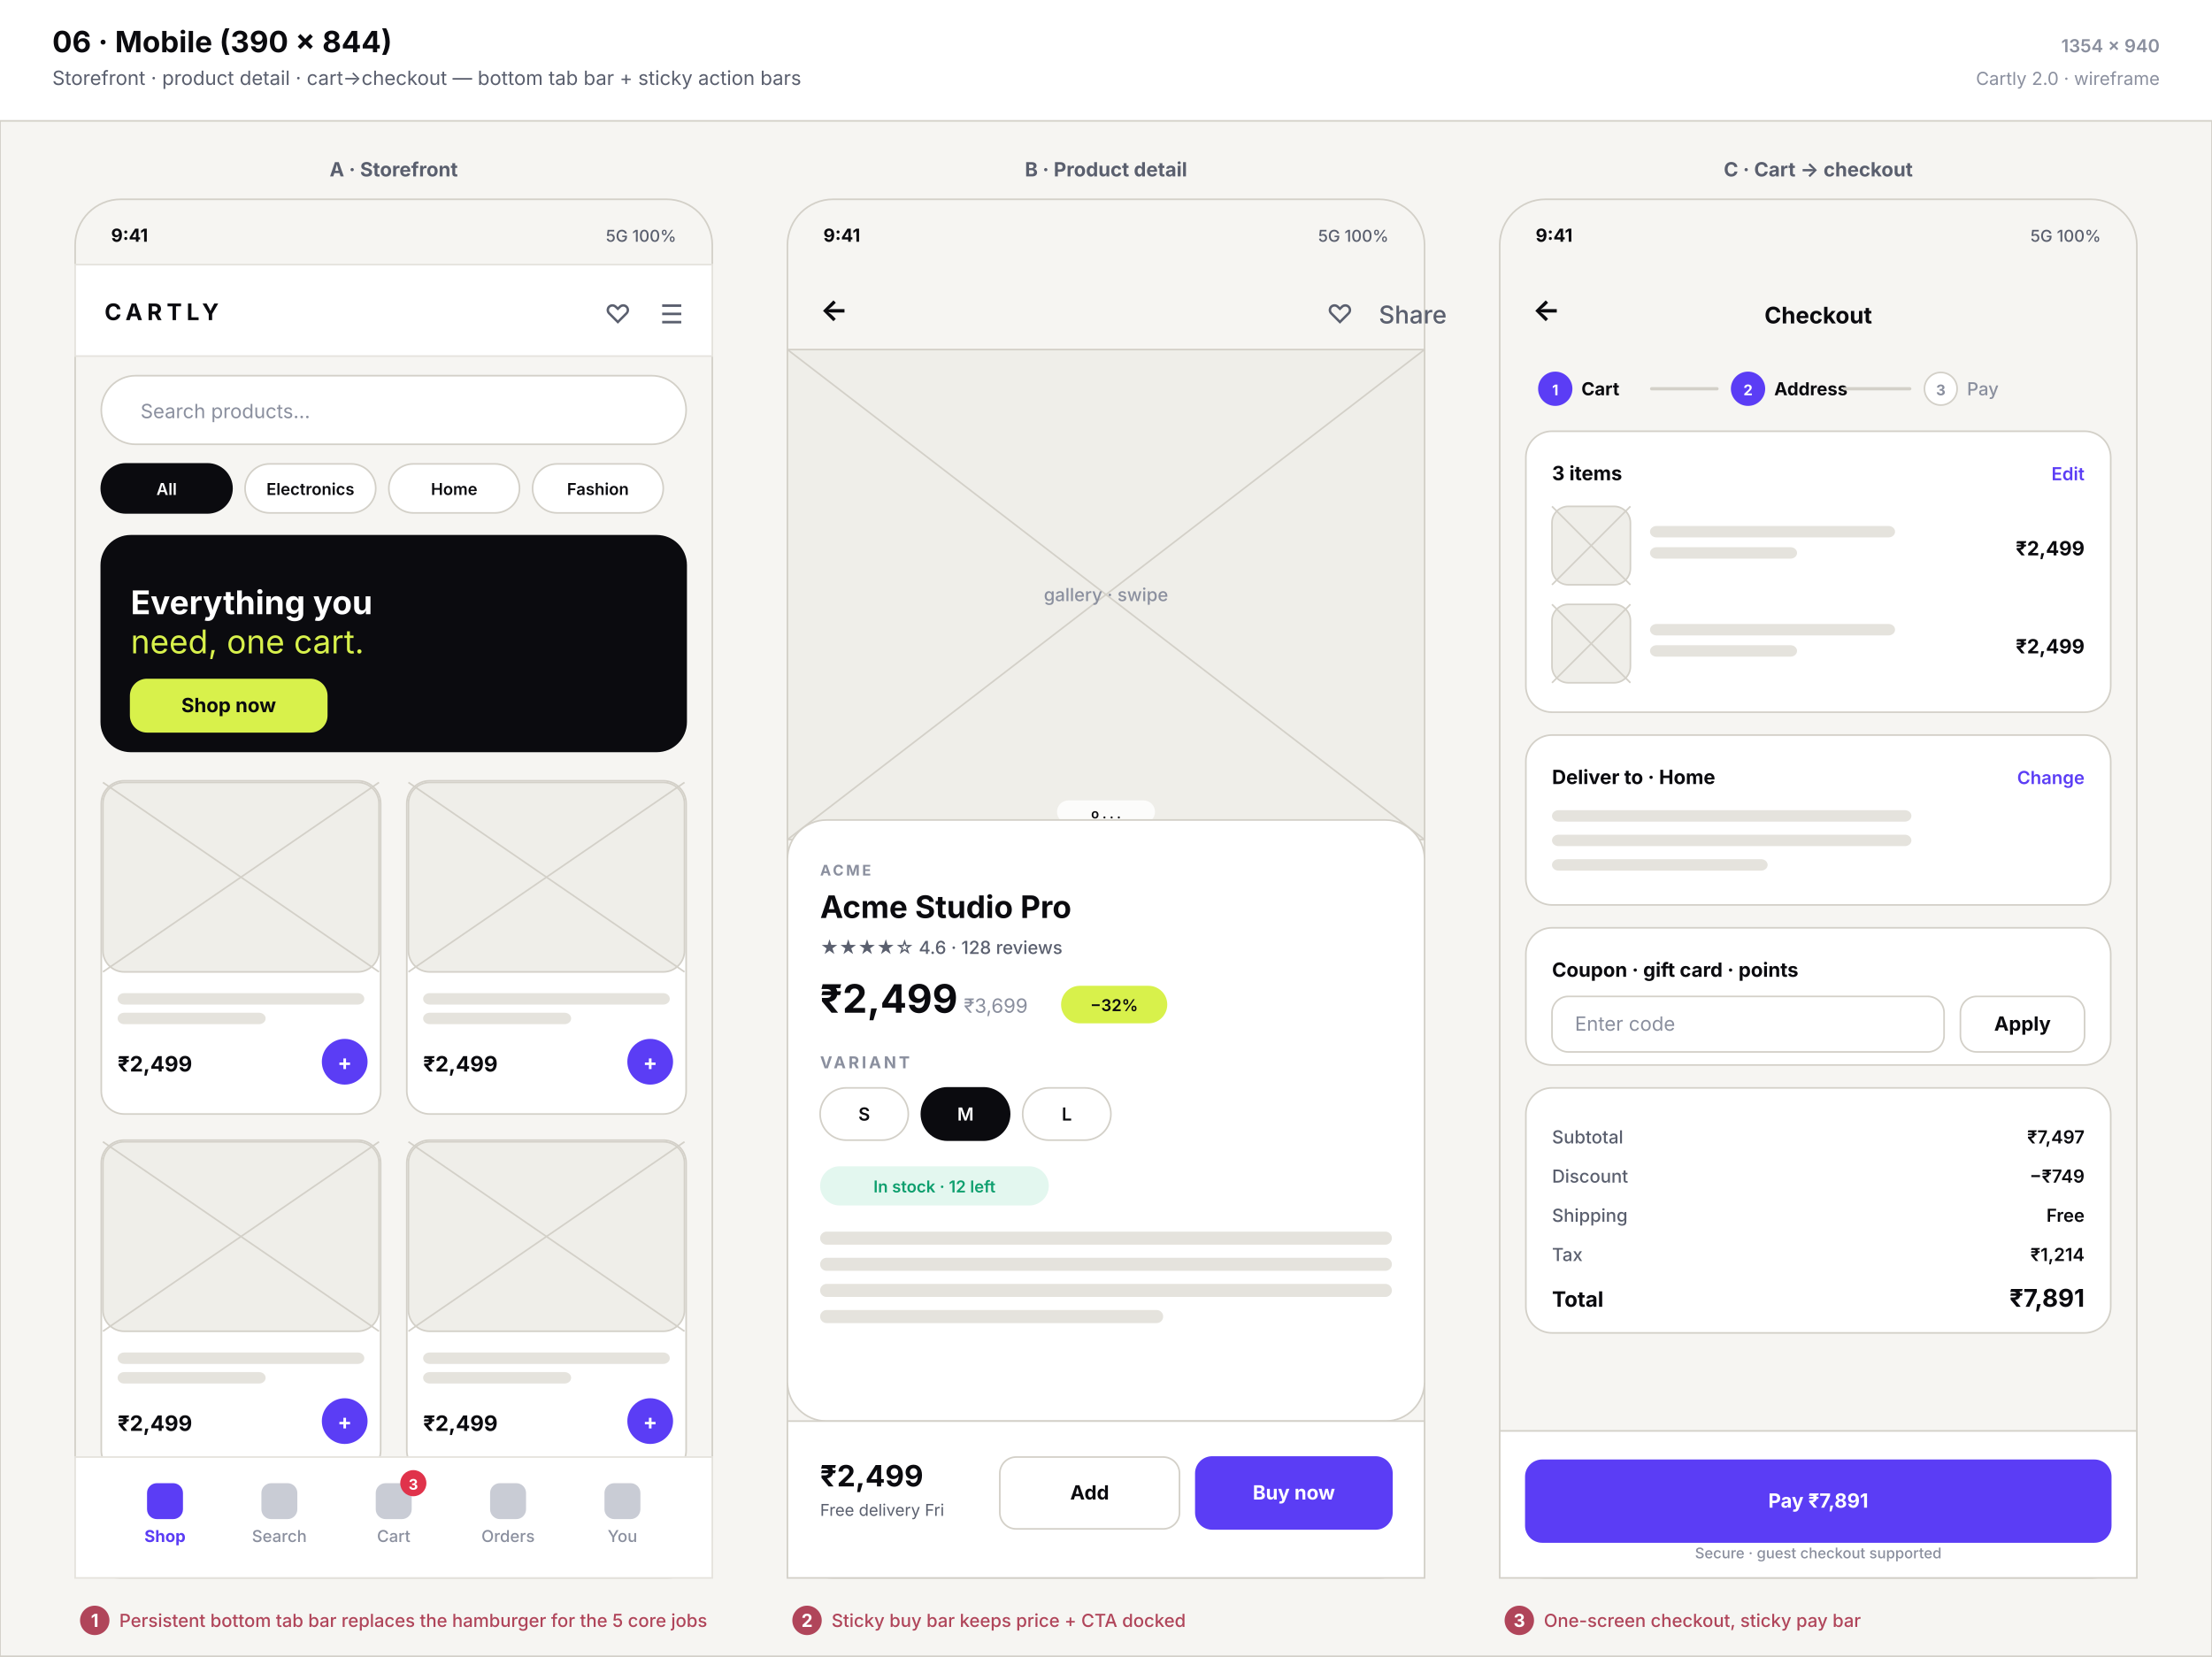
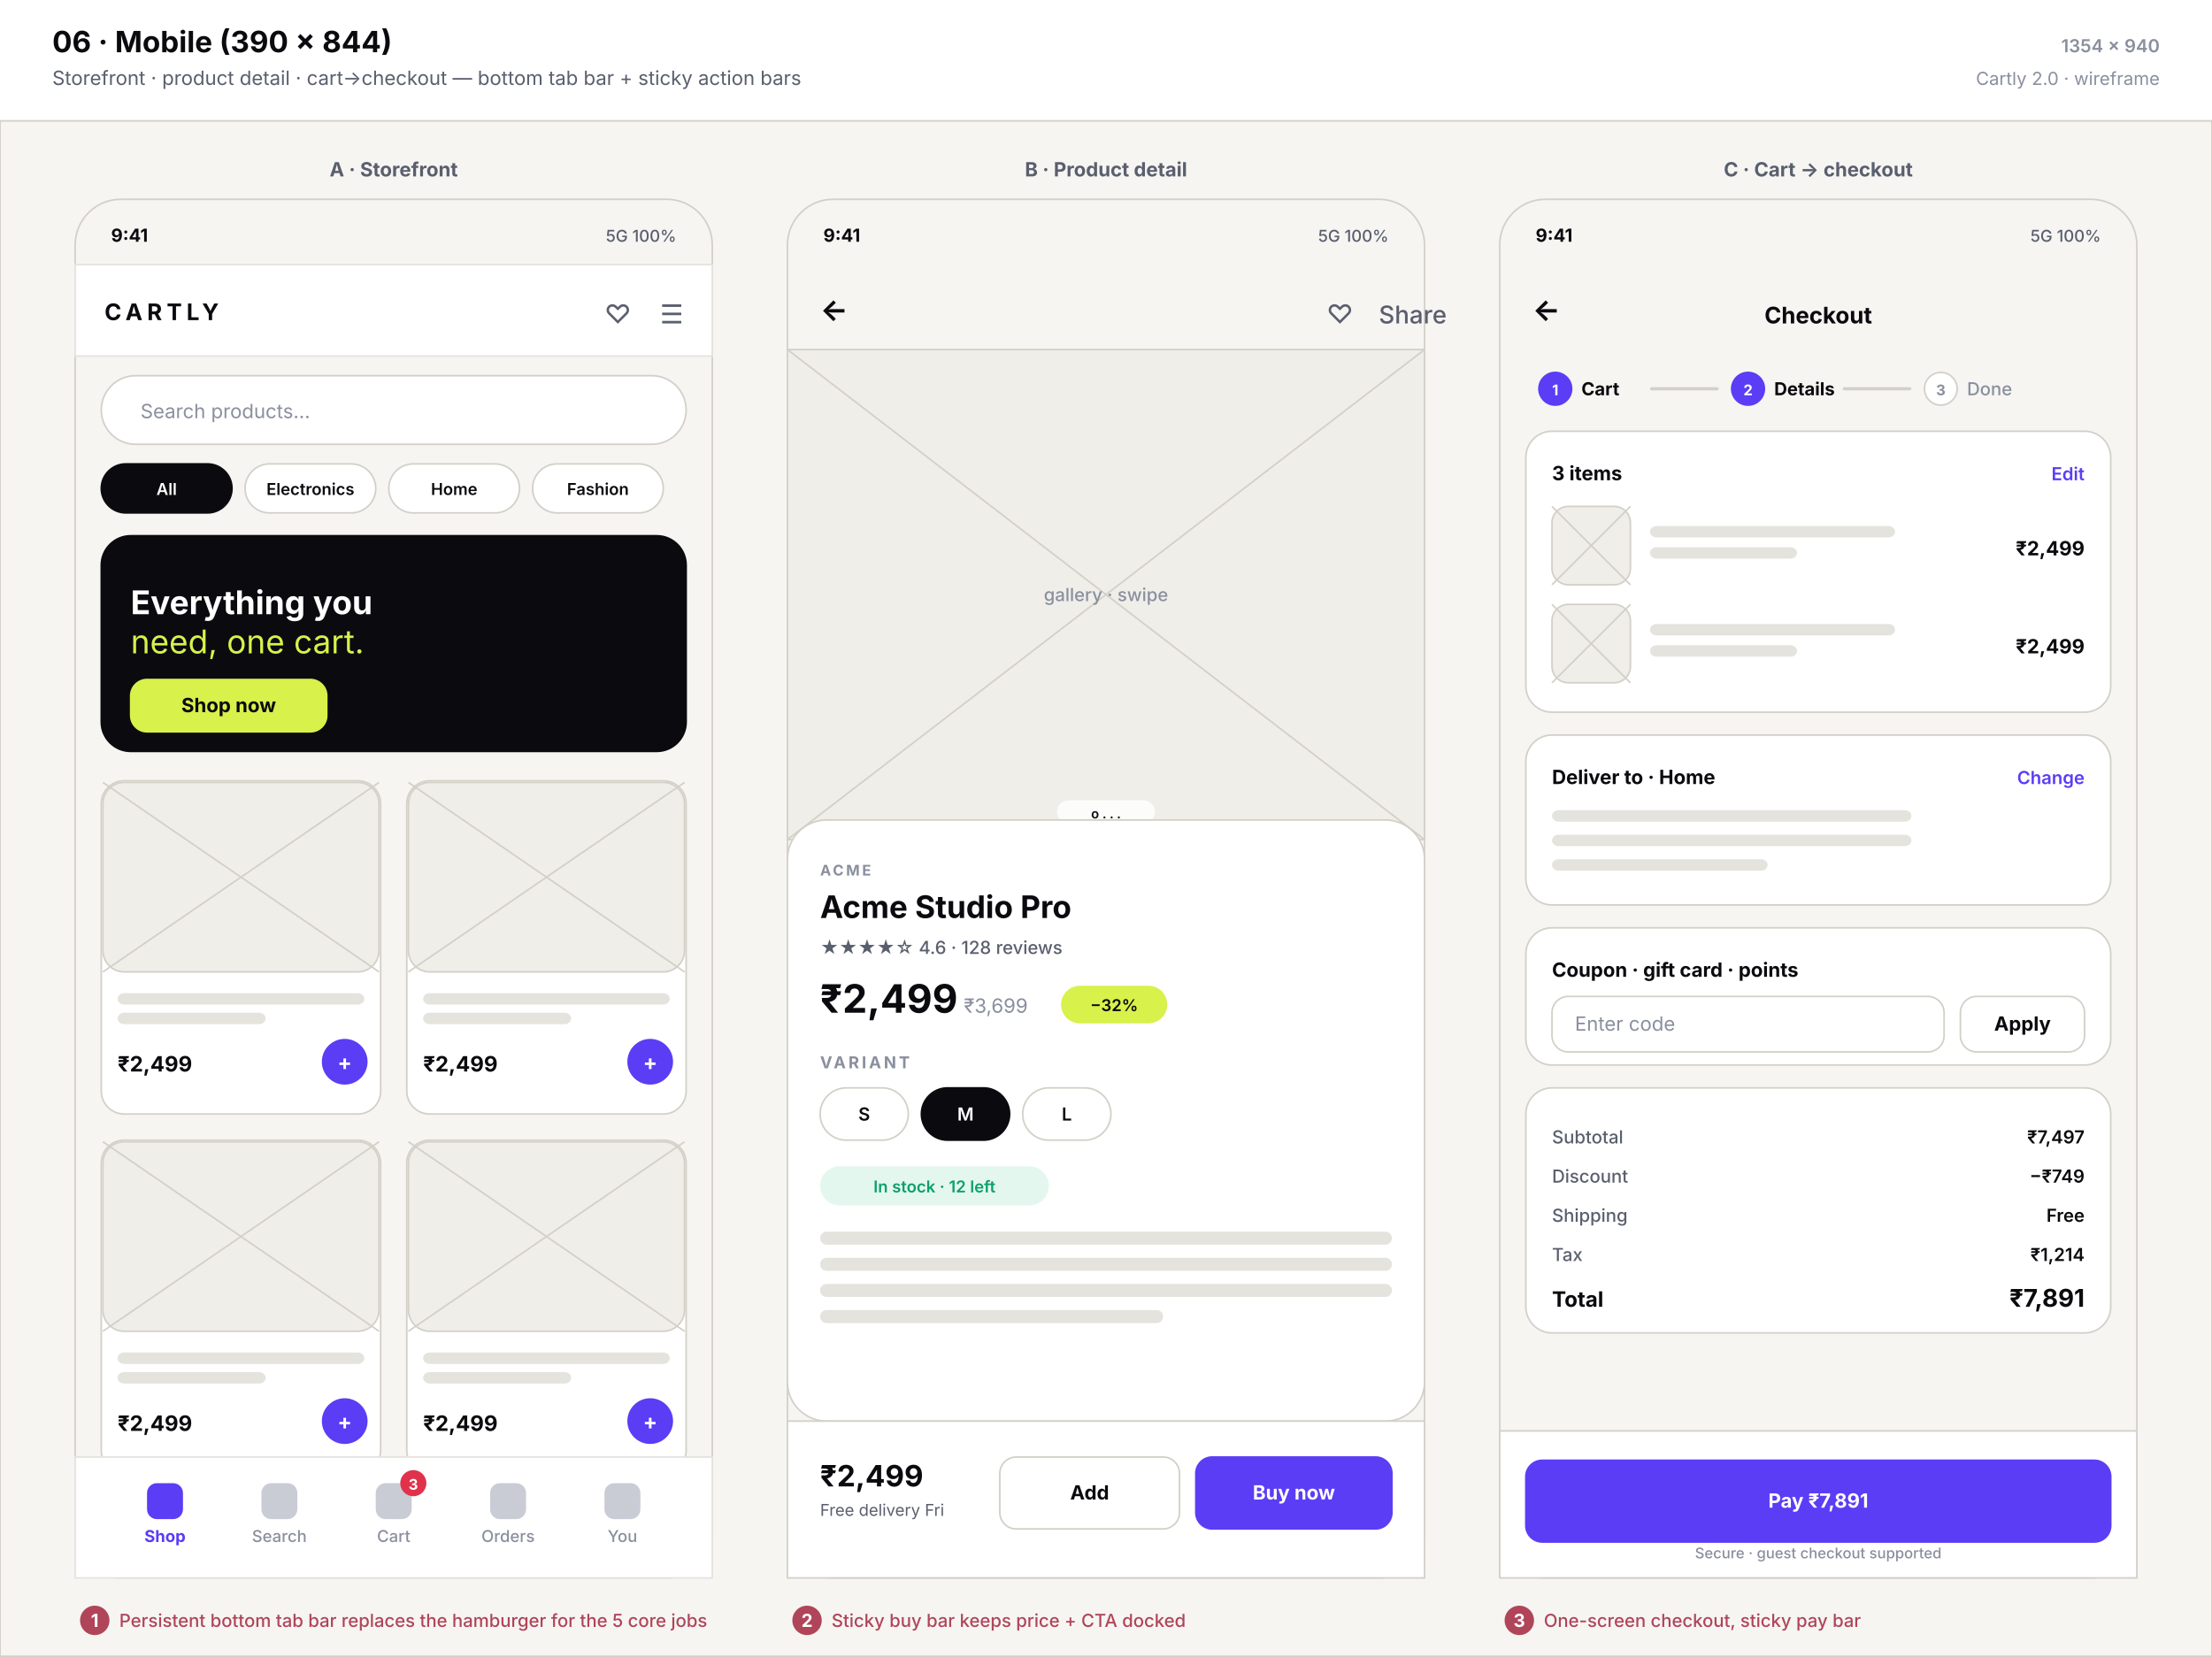
<svg xmlns="http://www.w3.org/2000/svg" width="1354" height="1014" viewBox="0 0 1354 1014">
  <rect width="1354" height="1014" fill="#FFFFFF" />
  <g id="frame-label" data-name="frame-label">
    <text x="32" y="32" font-family="Inter, 'Helvetica Neue', Arial, sans-serif" font-size="18" font-weight="700" fill="#0B0B0F" text-anchor="start">06 · Mobile (390 × 844)</text>
    <text x="32" y="52" font-family="Inter, 'Helvetica Neue', Arial, sans-serif" font-size="12" font-weight="400" fill="#5A5F6E" text-anchor="start">Storefront · product detail · cart→checkout — bottom tab bar + sticky action bars</text>
    <text x="1322" y="32" font-family="Inter, 'Helvetica Neue', Arial, sans-serif" font-size="11" font-weight="600" fill="#8A8F9E" text-anchor="end">1354 × 940</text>
    <text x="1322" y="52" font-family="Inter, 'Helvetica Neue', Arial, sans-serif" font-size="11" font-weight="400" fill="#8A8F9E" text-anchor="end">Cartly 2.0 · wireframe</text>
  </g>
  <g transform="translate(0 74)">
    <rect width="1354" height="940" fill="#F6F5F2" stroke="#D3D0C8" />
    <g id="mobile-storefront" data-name="mobile-storefront">
      <rect x="46" y="48" width="390" height="844" rx="28" fill="#F6F5F2" stroke="#D3D0C8" stroke-width="1" />
      <text x="241" y="34" font-family="Inter, 'Helvetica Neue', Arial, sans-serif" font-size="12" font-weight="700" fill="#5A5F6E" text-anchor="middle">A · Storefront</text>
      <text x="68" y="74" font-family="Inter, 'Helvetica Neue', Arial, sans-serif" font-size="11" font-weight="700" fill="#0B0B0F" text-anchor="start">9:41</text>
      <text x="414" y="74" font-family="Inter, 'Helvetica Neue', Arial, sans-serif" font-size="10" font-weight="500" fill="#5A5F6E" text-anchor="end">5G  100%</text>
      <rect x="46" y="88" width="390" height="56" rx="0" fill="#FFFFFF" stroke="#E5E3DD" stroke-width="1" />
      <text x="64" y="122" font-family="Inter, 'Helvetica Neue', Arial, sans-serif" font-size="14" font-weight="700" fill="#0B0B0F" text-anchor="start" letter-spacing="0.2em">CARTLY</text>
      <text x="370" y="124" font-family="Inter, 'Helvetica Neue', Arial, sans-serif" font-size="16" font-weight="500" fill="#5A5F6E" text-anchor="start">♡</text>
      <text x="404" y="124" font-family="Inter, 'Helvetica Neue', Arial, sans-serif" font-size="16" font-weight="500" fill="#5A5F6E" text-anchor="start">☰</text>
      <rect x="62" y="156" width="358" height="42" rx="21" fill="#FFFFFF" stroke="#D3D0C8" stroke-width="1" />
      <text x="86" y="182" font-family="Inter, 'Helvetica Neue', Arial, sans-serif" font-size="12" font-weight="400" fill="#8A8F9E" text-anchor="start">Search products...</text>
      <rect x="62" y="210" width="80" height="30" rx="15" fill="#0B0B0F" stroke="#0B0B0F" stroke-width="1" />
      <text x="102" y="229" font-family="Inter, 'Helvetica Neue', Arial, sans-serif" font-size="10" font-weight="600" fill="#FFFFFF" text-anchor="middle">All</text>
      <rect x="150" y="210" width="80" height="30" rx="15" fill="#FFFFFF" stroke="#D3D0C8" stroke-width="1" />
      <text x="190" y="229" font-family="Inter, 'Helvetica Neue', Arial, sans-serif" font-size="10" font-weight="600" fill="#0B0B0F" text-anchor="middle">Electronics</text>
      <rect x="238" y="210" width="80" height="30" rx="15" fill="#FFFFFF" stroke="#D3D0C8" stroke-width="1" />
      <text x="278" y="229" font-family="Inter, 'Helvetica Neue', Arial, sans-serif" font-size="10" font-weight="600" fill="#0B0B0F" text-anchor="middle">Home</text>
      <rect x="326" y="210" width="80" height="30" rx="15" fill="#FFFFFF" stroke="#D3D0C8" stroke-width="1" />
      <text x="366" y="229" font-family="Inter, 'Helvetica Neue', Arial, sans-serif" font-size="10" font-weight="600" fill="#0B0B0F" text-anchor="middle">Fashion</text>
      <rect x="62" y="254" width="358" height="132" rx="18" fill="#0B0B0F" stroke="#0B0B0F" stroke-width="1" />
      <text x="80" y="302" font-family="Inter, 'Helvetica Neue', Arial, sans-serif" font-size="20" font-weight="700" fill="#FFFFFF" text-anchor="start">Everything you</text>
      <text x="80" y="326" font-family="Inter, 'Helvetica Neue', Arial, sans-serif" font-size="20" font-weight="400" fill="#D8F14B" text-anchor="start">need, one cart.</text>
      <rect x="80" y="342" width="120" height="32" rx="10" fill="#D8F14B" stroke="#D8F14B" stroke-width="1" />
      <text x="140" y="362" font-family="Inter, 'Helvetica Neue', Arial, sans-serif" font-size="12" font-weight="700" fill="#0B0B0F" text-anchor="middle">Shop now</text>
      <rect x="62" y="404" width="171" height="204" rx="14" fill="#FFFFFF" stroke="#D3D0C8" stroke-width="1" />
      <rect x="63" y="405" width="169" height="116" rx="13" fill="#EFEEE9" stroke="#D3D0C8" stroke-width="1" />
      <path d="M63 521 L232 405" stroke="#D3D0C8" stroke-width="1" />
      <path d="M63 405 L232 521" stroke="#D3D0C8" stroke-width="1" />
      <text x="147.5" y="467" font-family="Inter, 'Helvetica Neue', Arial, sans-serif" font-size="11" font-weight="500" fill="#8A8F9E" text-anchor="middle" />
      <rect x="72" y="534" width="151" height="7" rx="4" fill="#E5E3DD" stroke="none" stroke-width="1" />
      <rect x="72" y="546" width="90.6" height="7" rx="4" fill="#E5E3DD" stroke="none" stroke-width="1" />
      <text x="72" y="582" font-family="Inter, 'Helvetica Neue', Arial, sans-serif" font-size="13" font-weight="700" fill="#0B0B0F" text-anchor="start">₹2,499</text>
      <circle cx="211" cy="576" r="14" fill="#5B3DF5" />
      <text x="211" y="581" font-family="Inter, 'Helvetica Neue', Arial, sans-serif" font-size="13" font-weight="700" fill="#fff" text-anchor="middle">+</text>
      <rect x="249" y="404" width="171" height="204" rx="14" fill="#FFFFFF" stroke="#D3D0C8" stroke-width="1" />
      <rect x="250" y="405" width="169" height="116" rx="13" fill="#EFEEE9" stroke="#D3D0C8" stroke-width="1" />
      <path d="M250 521 L419 405" stroke="#D3D0C8" stroke-width="1" />
      <path d="M250 405 L419 521" stroke="#D3D0C8" stroke-width="1" />
      <text x="334.5" y="467" font-family="Inter, 'Helvetica Neue', Arial, sans-serif" font-size="11" font-weight="500" fill="#8A8F9E" text-anchor="middle" />
      <rect x="259" y="534" width="151" height="7" rx="4" fill="#E5E3DD" stroke="none" stroke-width="1" />
      <rect x="259" y="546" width="90.6" height="7" rx="4" fill="#E5E3DD" stroke="none" stroke-width="1" />
      <text x="259" y="582" font-family="Inter, 'Helvetica Neue', Arial, sans-serif" font-size="13" font-weight="700" fill="#0B0B0F" text-anchor="start">₹2,499</text>
      <circle cx="398" cy="576" r="14" fill="#5B3DF5" />
      <text x="398" y="581" font-family="Inter, 'Helvetica Neue', Arial, sans-serif" font-size="13" font-weight="700" fill="#fff" text-anchor="middle">+</text>
      <rect x="62" y="624" width="171" height="204" rx="14" fill="#FFFFFF" stroke="#D3D0C8" stroke-width="1" />
      <rect x="63" y="625" width="169" height="116" rx="13" fill="#EFEEE9" stroke="#D3D0C8" stroke-width="1" />
      <path d="M63 741 L232 625" stroke="#D3D0C8" stroke-width="1" />
      <path d="M63 625 L232 741" stroke="#D3D0C8" stroke-width="1" />
      <text x="147.5" y="687" font-family="Inter, 'Helvetica Neue', Arial, sans-serif" font-size="11" font-weight="500" fill="#8A8F9E" text-anchor="middle" />
      <rect x="72" y="754" width="151" height="7" rx="4" fill="#E5E3DD" stroke="none" stroke-width="1" />
      <rect x="72" y="766" width="90.6" height="7" rx="4" fill="#E5E3DD" stroke="none" stroke-width="1" />
      <text x="72" y="802" font-family="Inter, 'Helvetica Neue', Arial, sans-serif" font-size="13" font-weight="700" fill="#0B0B0F" text-anchor="start">₹2,499</text>
      <circle cx="211" cy="796" r="14" fill="#5B3DF5" />
      <text x="211" y="801" font-family="Inter, 'Helvetica Neue', Arial, sans-serif" font-size="13" font-weight="700" fill="#fff" text-anchor="middle">+</text>
      <rect x="249" y="624" width="171" height="204" rx="14" fill="#FFFFFF" stroke="#D3D0C8" stroke-width="1" />
      <rect x="250" y="625" width="169" height="116" rx="13" fill="#EFEEE9" stroke="#D3D0C8" stroke-width="1" />
      <path d="M250 741 L419 625" stroke="#D3D0C8" stroke-width="1" />
      <path d="M250 625 L419 741" stroke="#D3D0C8" stroke-width="1" />
      <text x="334.5" y="687" font-family="Inter, 'Helvetica Neue', Arial, sans-serif" font-size="11" font-weight="500" fill="#8A8F9E" text-anchor="middle" />
      <rect x="259" y="754" width="151" height="7" rx="4" fill="#E5E3DD" stroke="none" stroke-width="1" />
      <rect x="259" y="766" width="90.6" height="7" rx="4" fill="#E5E3DD" stroke="none" stroke-width="1" />
      <text x="259" y="802" font-family="Inter, 'Helvetica Neue', Arial, sans-serif" font-size="13" font-weight="700" fill="#0B0B0F" text-anchor="start">₹2,499</text>
      <circle cx="398" cy="796" r="14" fill="#5B3DF5" />
      <text x="398" y="801" font-family="Inter, 'Helvetica Neue', Arial, sans-serif" font-size="13" font-weight="700" fill="#fff" text-anchor="middle">+</text>
      <rect x="46" y="818" width="390" height="74" rx="0" fill="#FFFFFF" stroke="#E5E3DD" stroke-width="1" />
      <rect x="90" y="834" width="22" height="22" rx="6" fill="#5B3DF5" />
      <text x="101" y="870" font-family="Inter, 'Helvetica Neue', Arial, sans-serif" font-size="10" font-weight="700" fill="#5B3DF5" text-anchor="middle">Shop</text>
      <rect x="160" y="834" width="22" height="22" rx="6" fill="#C9CCD5" />
      <text x="171" y="870" font-family="Inter, 'Helvetica Neue', Arial, sans-serif" font-size="10" font-weight="500" fill="#8A8F9E" text-anchor="middle">Search</text>
      <rect x="230" y="834" width="22" height="22" rx="6" fill="#C9CCD5" />
      <text x="241" y="870" font-family="Inter, 'Helvetica Neue', Arial, sans-serif" font-size="10" font-weight="500" fill="#8A8F9E" text-anchor="middle">Cart</text>
      <circle cx="253" cy="834" r="8" fill="#E0334B" />
      <text x="253" y="838" font-family="Inter, 'Helvetica Neue', Arial, sans-serif" font-size="9" font-weight="700" fill="#fff" text-anchor="middle">3</text>
      <rect x="300" y="834" width="22" height="22" rx="6" fill="#C9CCD5" />
      <text x="311" y="870" font-family="Inter, 'Helvetica Neue', Arial, sans-serif" font-size="10" font-weight="500" fill="#8A8F9E" text-anchor="middle">Orders</text>
      <rect x="370" y="834" width="22" height="22" rx="6" fill="#C9CCD5" />
      <text x="381" y="870" font-family="Inter, 'Helvetica Neue', Arial, sans-serif" font-size="10" font-weight="500" fill="#8A8F9E" text-anchor="middle">You</text>
    </g>
    <g id="mobile-pdp" data-name="mobile-pdp">
      <rect x="482" y="48" width="390" height="844" rx="28" fill="#F6F5F2" stroke="#D3D0C8" stroke-width="1" />
      <text x="677" y="34" font-family="Inter, 'Helvetica Neue', Arial, sans-serif" font-size="12" font-weight="700" fill="#5A5F6E" text-anchor="middle">B · Product detail</text>
      <text x="504" y="74" font-family="Inter, 'Helvetica Neue', Arial, sans-serif" font-size="11" font-weight="700" fill="#0B0B0F" text-anchor="start">9:41</text>
      <text x="850" y="74" font-family="Inter, 'Helvetica Neue', Arial, sans-serif" font-size="10" font-weight="500" fill="#5A5F6E" text-anchor="end">5G  100%</text>
      <text x="502" y="122" font-family="Inter, 'Helvetica Neue', Arial, sans-serif" font-size="18" font-weight="700" fill="#0B0B0F" text-anchor="start">←</text>
      <text x="812" y="124" font-family="Inter, 'Helvetica Neue', Arial, sans-serif" font-size="16" font-weight="500" fill="#5A5F6E" text-anchor="start">♡</text>
      <text x="844" y="124" font-family="Inter, 'Helvetica Neue', Arial, sans-serif" font-size="15" font-weight="500" fill="#5A5F6E" text-anchor="start">Share</text>
      <rect x="482" y="140" width="390" height="300" rx="0" fill="#EFEEE9" stroke="#D3D0C8" stroke-width="1" />
      <path d="M482 440 L872 140" stroke="#D3D0C8" stroke-width="1" />
      <path d="M482 140 L872 440" stroke="#D3D0C8" stroke-width="1" />
      <text x="677" y="294" font-family="Inter, 'Helvetica Neue', Arial, sans-serif" font-size="11" font-weight="500" fill="#8A8F9E" text-anchor="middle">gallery · swipe</text>
      <rect x="647" y="416" width="60" height="14" rx="7" fill="#FFFFFFCC" stroke="none" stroke-width="1" />
      <text x="677" y="427" font-family="Inter, 'Helvetica Neue', Arial, sans-serif" font-size="8" font-weight="600" fill="#0B0B0F" text-anchor="middle">o  .  .  .</text>
      <rect x="482" y="428" width="390" height="368" rx="24" fill="#FFFFFF" stroke="#D3D0C8" stroke-width="1" />
      <text x="502" y="462" font-family="Inter, 'Helvetica Neue', Arial, sans-serif" font-size="9" font-weight="700" fill="#8A8F9E" text-anchor="start" letter-spacing="0.16em">ACME</text>
      <text x="502" y="488" font-family="Inter, 'Helvetica Neue', Arial, sans-serif" font-size="19" font-weight="700" fill="#0B0B0F" text-anchor="start">Acme Studio Pro</text>
      <text x="502" y="510" font-family="Inter, 'Helvetica Neue', Arial, sans-serif" font-size="11" font-weight="500" fill="#5A5F6E" text-anchor="start">★★★★☆ 4.6 · 128 reviews</text>
      <text x="502" y="546" font-family="Inter, 'Helvetica Neue', Arial, sans-serif" font-size="24" font-weight="700" fill="#0B0B0F" text-anchor="start">₹2,499</text>
      <text x="590" y="546" font-family="Inter, 'Helvetica Neue', Arial, sans-serif" font-size="12" font-weight="400" fill="#8A8F9E" text-anchor="start">₹3,699</text>
      <rect x="650" y="530" width="64" height="22" rx="11" fill="#D8F14B" stroke="#D8F14B" stroke-width="1" />
      <text x="682" y="545" font-family="Inter, 'Helvetica Neue', Arial, sans-serif" font-size="10" font-weight="600" fill="#0B0B0F" text-anchor="middle">−32%</text>
      <text x="502" y="580" font-family="Inter, 'Helvetica Neue', Arial, sans-serif" font-size="10" font-weight="700" fill="#8A8F9E" text-anchor="start" letter-spacing="0.16em">VARIANT</text>
      <rect x="502" y="592" width="54" height="32" rx="16" fill="#FFFFFF" stroke="#D3D0C8" stroke-width="1" />
      <text x="529" y="612" font-family="Inter, 'Helvetica Neue', Arial, sans-serif" font-size="11" font-weight="600" fill="#0B0B0F" text-anchor="middle">S</text>
      <rect x="564" y="592" width="54" height="32" rx="16" fill="#0B0B0F" stroke="#0B0B0F" stroke-width="1" />
      <text x="591" y="612" font-family="Inter, 'Helvetica Neue', Arial, sans-serif" font-size="11" font-weight="600" fill="#FFFFFF" text-anchor="middle">M</text>
      <rect x="626" y="592" width="54" height="32" rx="16" fill="#FFFFFF" stroke="#D3D0C8" stroke-width="1" />
      <text x="653" y="612" font-family="Inter, 'Helvetica Neue', Arial, sans-serif" font-size="11" font-weight="600" fill="#0B0B0F" text-anchor="middle">L</text>
      <rect x="502" y="640" width="140" height="24" rx="12" fill="#E3F7EF" stroke="none" stroke-width="1" />
      <text x="572" y="656" font-family="Inter, 'Helvetica Neue', Arial, sans-serif" font-size="10" font-weight="600" fill="#0E9F6E" text-anchor="middle">In stock · 12 left</text>
      <rect x="502" y="680" width="350" height="8" rx="4" fill="#E5E3DD" stroke="none" stroke-width="1" />
      <rect x="502" y="696" width="350" height="8" rx="4" fill="#E5E3DD" stroke="none" stroke-width="1" />
      <rect x="502" y="712" width="350" height="8" rx="4" fill="#E5E3DD" stroke="none" stroke-width="1" />
      <rect x="502" y="728" width="210" height="8" rx="4" fill="#E5E3DD" stroke="none" stroke-width="1" />
      <rect x="482" y="796" width="390" height="96" rx="0" fill="#FFFFFF" stroke="#D3D0C8" stroke-width="1" />
      <text x="502" y="836" font-family="Inter, 'Helvetica Neue', Arial, sans-serif" font-size="18" font-weight="700" fill="#0B0B0F" text-anchor="start">₹2,499</text>
      <text x="502" y="854" font-family="Inter, 'Helvetica Neue', Arial, sans-serif" font-size="10" font-weight="400" fill="#5A5F6E" text-anchor="start">Free delivery Fri</text>
      <rect x="612" y="818" width="110" height="44" rx="10" fill="#FFFFFF" stroke="#D3D0C8" stroke-width="1" />
      <text x="667" y="844" font-family="Inter, 'Helvetica Neue', Arial, sans-serif" font-size="12" font-weight="700" fill="#0B0B0F" text-anchor="middle">Add</text>
      <rect x="732" y="818" width="120" height="44" rx="10" fill="#5B3DF5" stroke="#5B3DF5" stroke-width="1" />
      <text x="792" y="844" font-family="Inter, 'Helvetica Neue', Arial, sans-serif" font-size="12" font-weight="700" fill="#FFFFFF" text-anchor="middle">Buy now</text>
    </g>
    <g id="mobile-checkout" data-name="mobile-checkout">
      <rect x="918" y="48" width="390" height="844" rx="28" fill="#F6F5F2" stroke="#D3D0C8" stroke-width="1" />
      <text x="1113" y="34" font-family="Inter, 'Helvetica Neue', Arial, sans-serif" font-size="12" font-weight="700" fill="#5A5F6E" text-anchor="middle">C · Cart → checkout</text>
      <text x="940" y="74" font-family="Inter, 'Helvetica Neue', Arial, sans-serif" font-size="11" font-weight="700" fill="#0B0B0F" text-anchor="start">9:41</text>
      <text x="1286" y="74" font-family="Inter, 'Helvetica Neue', Arial, sans-serif" font-size="10" font-weight="500" fill="#5A5F6E" text-anchor="end">5G  100%</text>
      <text x="938" y="122" font-family="Inter, 'Helvetica Neue', Arial, sans-serif" font-size="18" font-weight="700" fill="#0B0B0F" text-anchor="start">←</text>
      <text x="1113" y="124" font-family="Inter, 'Helvetica Neue', Arial, sans-serif" font-size="14" font-weight="700" fill="#0B0B0F" text-anchor="middle">Checkout</text>
      <circle cx="952" cy="164" r="10" fill="#5B3DF5" stroke="#5B3DF5" />
      <text x="952" y="168" font-family="Inter, 'Helvetica Neue', Arial, sans-serif" font-size="9" font-weight="700" fill="#fff" text-anchor="middle">1</text>
      <text x="968" y="168" font-family="Inter, 'Helvetica Neue', Arial, sans-serif" font-size="11" font-weight="700" fill="#0B0B0F" text-anchor="start">Cart</text>
      <rect x="1010" y="163" width="42" height="2" rx="1" fill="#D3D0C8" stroke="none" stroke-width="1" />
      <circle cx="1070" cy="164" r="10" fill="#5B3DF5" stroke="#5B3DF5" />
      <text x="1070" y="168" font-family="Inter, 'Helvetica Neue', Arial, sans-serif" font-size="9" font-weight="700" fill="#fff" text-anchor="middle">2</text>
-       <text x="1086" y="168" font-family="Inter, 'Helvetica Neue', Arial, sans-serif" font-size="11" font-weight="700" fill="#0B0B0F" text-anchor="start">Address</text>
+       <text x="1086" y="168" font-family="Inter, 'Helvetica Neue', Arial, sans-serif" font-size="11" font-weight="700" fill="#0B0B0F" text-anchor="start">Details</text>
      <rect x="1128" y="163" width="42" height="2" rx="1" fill="#D3D0C8" stroke="none" stroke-width="1" />
      <circle cx="1188" cy="164" r="10" fill="#FFFFFF" stroke="#D3D0C8" />
      <text x="1188" y="168" font-family="Inter, 'Helvetica Neue', Arial, sans-serif" font-size="9" font-weight="700" fill="#8A8F9E" text-anchor="middle">3</text>
-       <text x="1204" y="168" font-family="Inter, 'Helvetica Neue', Arial, sans-serif" font-size="11" font-weight="500" fill="#8A8F9E" text-anchor="start">Pay</text>
+       <text x="1204" y="168" font-family="Inter, 'Helvetica Neue', Arial, sans-serif" font-size="11" font-weight="500" fill="#8A8F9E" text-anchor="start">Done</text>
      <rect x="934" y="190" width="358" height="172" rx="16" fill="#FFFFFF" stroke="#D3D0C8" stroke-width="1" />
      <text x="950" y="220" font-family="Inter, 'Helvetica Neue', Arial, sans-serif" font-size="12" font-weight="700" fill="#0B0B0F" text-anchor="start">3 items</text>
      <text x="1276" y="220" font-family="Inter, 'Helvetica Neue', Arial, sans-serif" font-size="11" font-weight="600" fill="#5B3DF5" text-anchor="end">Edit</text>
      <rect x="950" y="236" width="48" height="48" rx="10" fill="#EFEEE9" stroke="#D3D0C8" stroke-width="1" />
      <path d="M950 284 L998 236" stroke="#D3D0C8" stroke-width="1" />
      <path d="M950 236 L998 284" stroke="#D3D0C8" stroke-width="1" />
      <text x="974" y="264" font-family="Inter, 'Helvetica Neue', Arial, sans-serif" font-size="11" font-weight="500" fill="#8A8F9E" text-anchor="middle" />
      <rect x="1010" y="248" width="150" height="7" rx="4" fill="#E5E3DD" stroke="none" stroke-width="1" />
      <rect x="1010" y="261" width="90" height="7" rx="4" fill="#E5E3DD" stroke="none" stroke-width="1" />
      <text x="1276" y="266" font-family="Inter, 'Helvetica Neue', Arial, sans-serif" font-size="12" font-weight="700" fill="#0B0B0F" text-anchor="end">₹2,499</text>
      <rect x="950" y="296" width="48" height="48" rx="10" fill="#EFEEE9" stroke="#D3D0C8" stroke-width="1" />
      <path d="M950 344 L998 296" stroke="#D3D0C8" stroke-width="1" />
      <path d="M950 296 L998 344" stroke="#D3D0C8" stroke-width="1" />
      <text x="974" y="324" font-family="Inter, 'Helvetica Neue', Arial, sans-serif" font-size="11" font-weight="500" fill="#8A8F9E" text-anchor="middle" />
      <rect x="1010" y="308" width="150" height="7" rx="4" fill="#E5E3DD" stroke="none" stroke-width="1" />
      <rect x="1010" y="321" width="90" height="7" rx="4" fill="#E5E3DD" stroke="none" stroke-width="1" />
      <text x="1276" y="326" font-family="Inter, 'Helvetica Neue', Arial, sans-serif" font-size="12" font-weight="700" fill="#0B0B0F" text-anchor="end">₹2,499</text>
      <rect x="934" y="376" width="358" height="104" rx="16" fill="#FFFFFF" stroke="#D3D0C8" stroke-width="1" />
      <text x="950" y="406" font-family="Inter, 'Helvetica Neue', Arial, sans-serif" font-size="12" font-weight="700" fill="#0B0B0F" text-anchor="start">Deliver to · Home</text>
      <text x="1276" y="406" font-family="Inter, 'Helvetica Neue', Arial, sans-serif" font-size="11" font-weight="600" fill="#5B3DF5" text-anchor="end">Change</text>
      <rect x="950" y="422" width="220" height="7" rx="4" fill="#E5E3DD" stroke="none" stroke-width="1" />
      <rect x="950" y="437" width="220" height="7" rx="4" fill="#E5E3DD" stroke="none" stroke-width="1" />
      <rect x="950" y="452" width="132" height="7" rx="4" fill="#E5E3DD" stroke="none" stroke-width="1" />
      <rect x="934" y="494" width="358" height="84" rx="16" fill="#FFFFFF" stroke="#D3D0C8" stroke-width="1" />
      <text x="950" y="524" font-family="Inter, 'Helvetica Neue', Arial, sans-serif" font-size="12" font-weight="700" fill="#0B0B0F" text-anchor="start">Coupon · gift card · points</text>
      <rect x="950" y="536" width="240" height="34" rx="10" fill="#FFFFFF" stroke="#D3D0C8" stroke-width="1" />
      <text x="964" y="557" font-family="Inter, 'Helvetica Neue', Arial, sans-serif" font-size="12" font-weight="400" fill="#8A8F9E" text-anchor="start">Enter code</text>
      <rect x="1200" y="536" width="76" height="34" rx="10" fill="#FFFFFF" stroke="#D3D0C8" stroke-width="1" />
      <text x="1238" y="557" font-family="Inter, 'Helvetica Neue', Arial, sans-serif" font-size="12" font-weight="700" fill="#0B0B0F" text-anchor="middle">Apply</text>
      <rect x="934" y="592" width="358" height="150" rx="16" fill="#FFFFFF" stroke="#D3D0C8" stroke-width="1" />
      <text x="950" y="626" font-family="Inter, 'Helvetica Neue', Arial, sans-serif" font-size="11" font-weight="500" fill="#5A5F6E" text-anchor="start">Subtotal</text>
      <text x="1276" y="626" font-family="Inter, 'Helvetica Neue', Arial, sans-serif" font-size="11" font-weight="600" fill="#0B0B0F" text-anchor="end">₹7,497</text>
      <text x="950" y="650" font-family="Inter, 'Helvetica Neue', Arial, sans-serif" font-size="11" font-weight="500" fill="#5A5F6E" text-anchor="start">Discount</text>
      <text x="1276" y="650" font-family="Inter, 'Helvetica Neue', Arial, sans-serif" font-size="11" font-weight="600" fill="#0B0B0F" text-anchor="end">−₹749</text>
      <text x="950" y="674" font-family="Inter, 'Helvetica Neue', Arial, sans-serif" font-size="11" font-weight="500" fill="#5A5F6E" text-anchor="start">Shipping</text>
      <text x="1276" y="674" font-family="Inter, 'Helvetica Neue', Arial, sans-serif" font-size="11" font-weight="600" fill="#0B0B0F" text-anchor="end">Free</text>
      <text x="950" y="698" font-family="Inter, 'Helvetica Neue', Arial, sans-serif" font-size="11" font-weight="500" fill="#5A5F6E" text-anchor="start">Tax</text>
      <text x="1276" y="698" font-family="Inter, 'Helvetica Neue', Arial, sans-serif" font-size="11" font-weight="600" fill="#0B0B0F" text-anchor="end">₹1,214</text>
      <text x="950" y="726" font-family="Inter, 'Helvetica Neue', Arial, sans-serif" font-size="13" font-weight="700" fill="#0B0B0F" text-anchor="start">Total</text>
      <text x="1276" y="726" font-family="Inter, 'Helvetica Neue', Arial, sans-serif" font-size="15" font-weight="700" fill="#0B0B0F" text-anchor="end">₹7,891</text>
      <rect x="918" y="802" width="390" height="90" rx="0" fill="#FFFFFF" stroke="#D3D0C8" stroke-width="1" />
      <rect x="934" y="820" width="358" height="50" rx="10" fill="#5B3DF5" stroke="#5B3DF5" stroke-width="1" />
      <text x="1113" y="849" font-family="Inter, 'Helvetica Neue', Arial, sans-serif" font-size="12" font-weight="700" fill="#FFFFFF" text-anchor="middle">Pay ₹7,891</text>
      <text x="1113" y="880" font-family="Inter, 'Helvetica Neue', Arial, sans-serif" font-size="9" font-weight="500" fill="#8A8F9E" text-anchor="middle">Secure · guest checkout supported</text>
    </g>
    <g id="annotations" data-name="annotations">
      <circle cx="58" cy="918" r="9" fill="#B0455A" />
      <text x="58" y="922" font-family="Inter, 'Helvetica Neue', Arial, sans-serif" font-size="11" font-weight="700" fill="#fff" text-anchor="middle">1</text>
      <text x="73" y="922" font-family="Inter, 'Helvetica Neue', Arial, sans-serif" font-size="11" font-weight="500" fill="#B0455A" text-anchor="start">Persistent bottom tab bar replaces the hamburger for the 5 core jobs</text>
      <circle cx="494" cy="918" r="9" fill="#B0455A" />
      <text x="494" y="922" font-family="Inter, 'Helvetica Neue', Arial, sans-serif" font-size="11" font-weight="700" fill="#fff" text-anchor="middle">2</text>
      <text x="509" y="922" font-family="Inter, 'Helvetica Neue', Arial, sans-serif" font-size="11" font-weight="500" fill="#B0455A" text-anchor="start">Sticky buy bar keeps price + CTA docked</text>
      <circle cx="930" cy="918" r="9" fill="#B0455A" />
      <text x="930" y="922" font-family="Inter, 'Helvetica Neue', Arial, sans-serif" font-size="11" font-weight="700" fill="#fff" text-anchor="middle">3</text>
      <text x="945" y="922" font-family="Inter, 'Helvetica Neue', Arial, sans-serif" font-size="11" font-weight="500" fill="#B0455A" text-anchor="start">One-screen checkout, sticky pay bar</text>
    </g>
  </g>
</svg>
